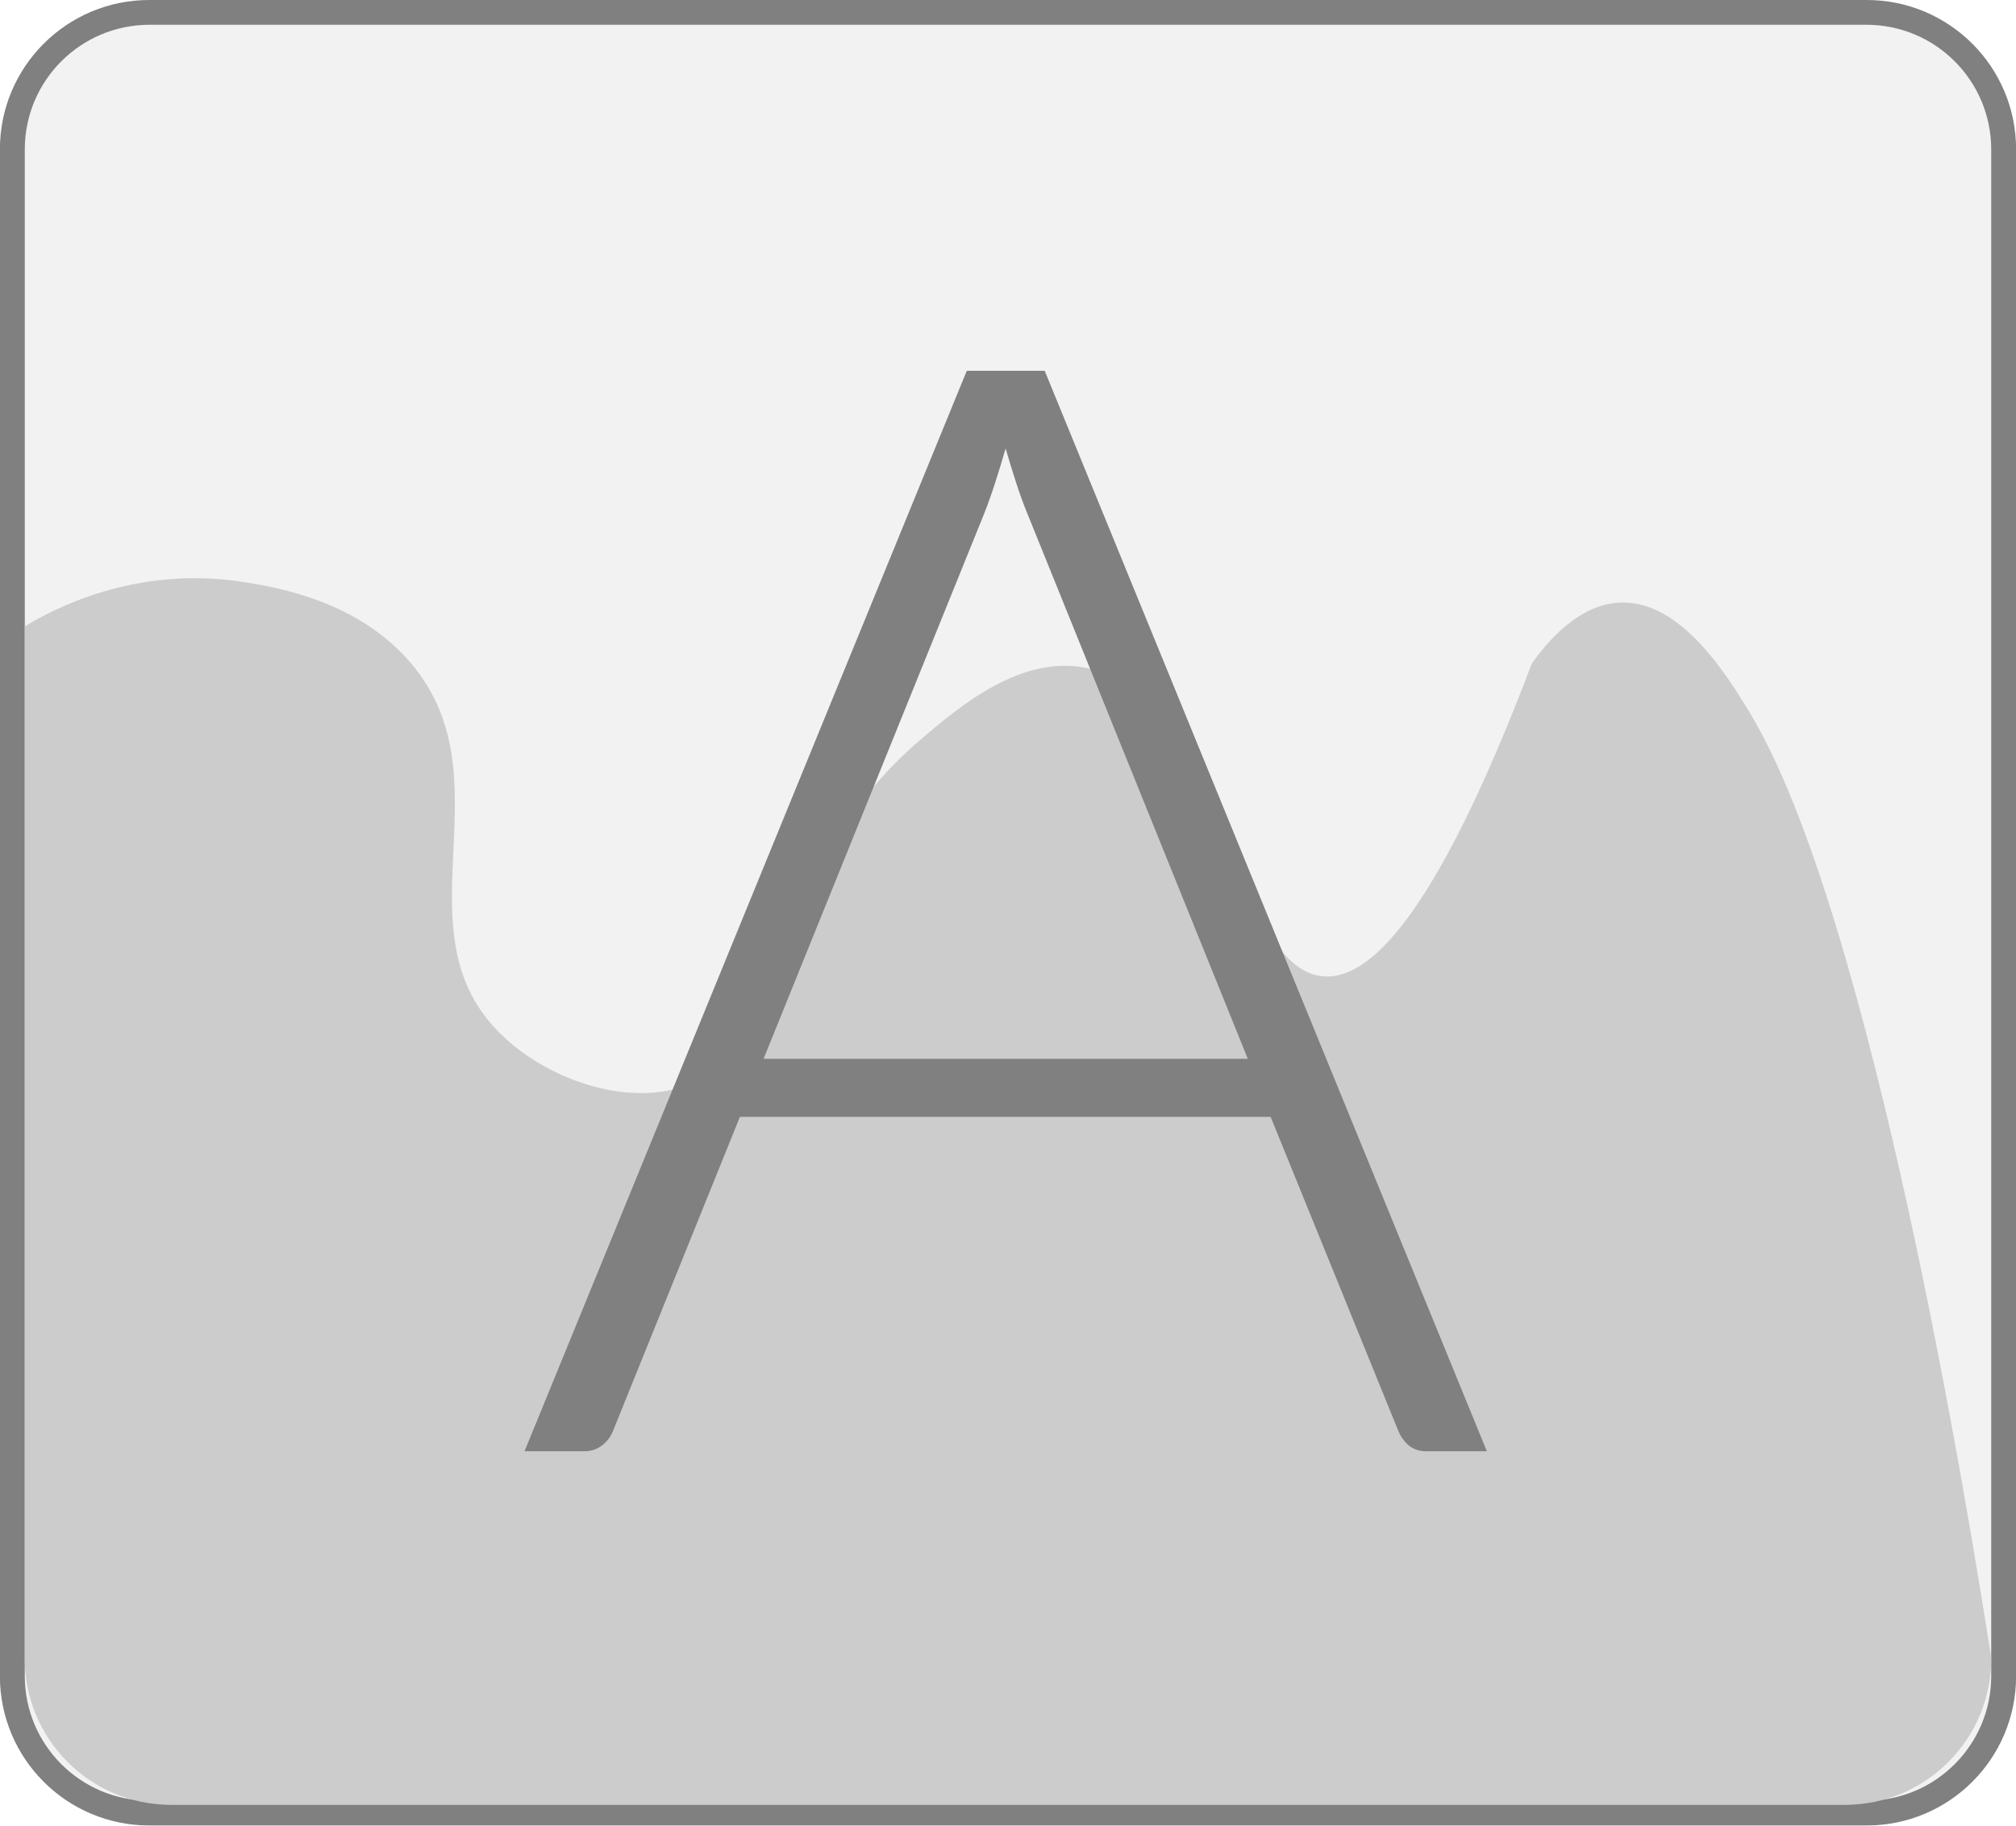
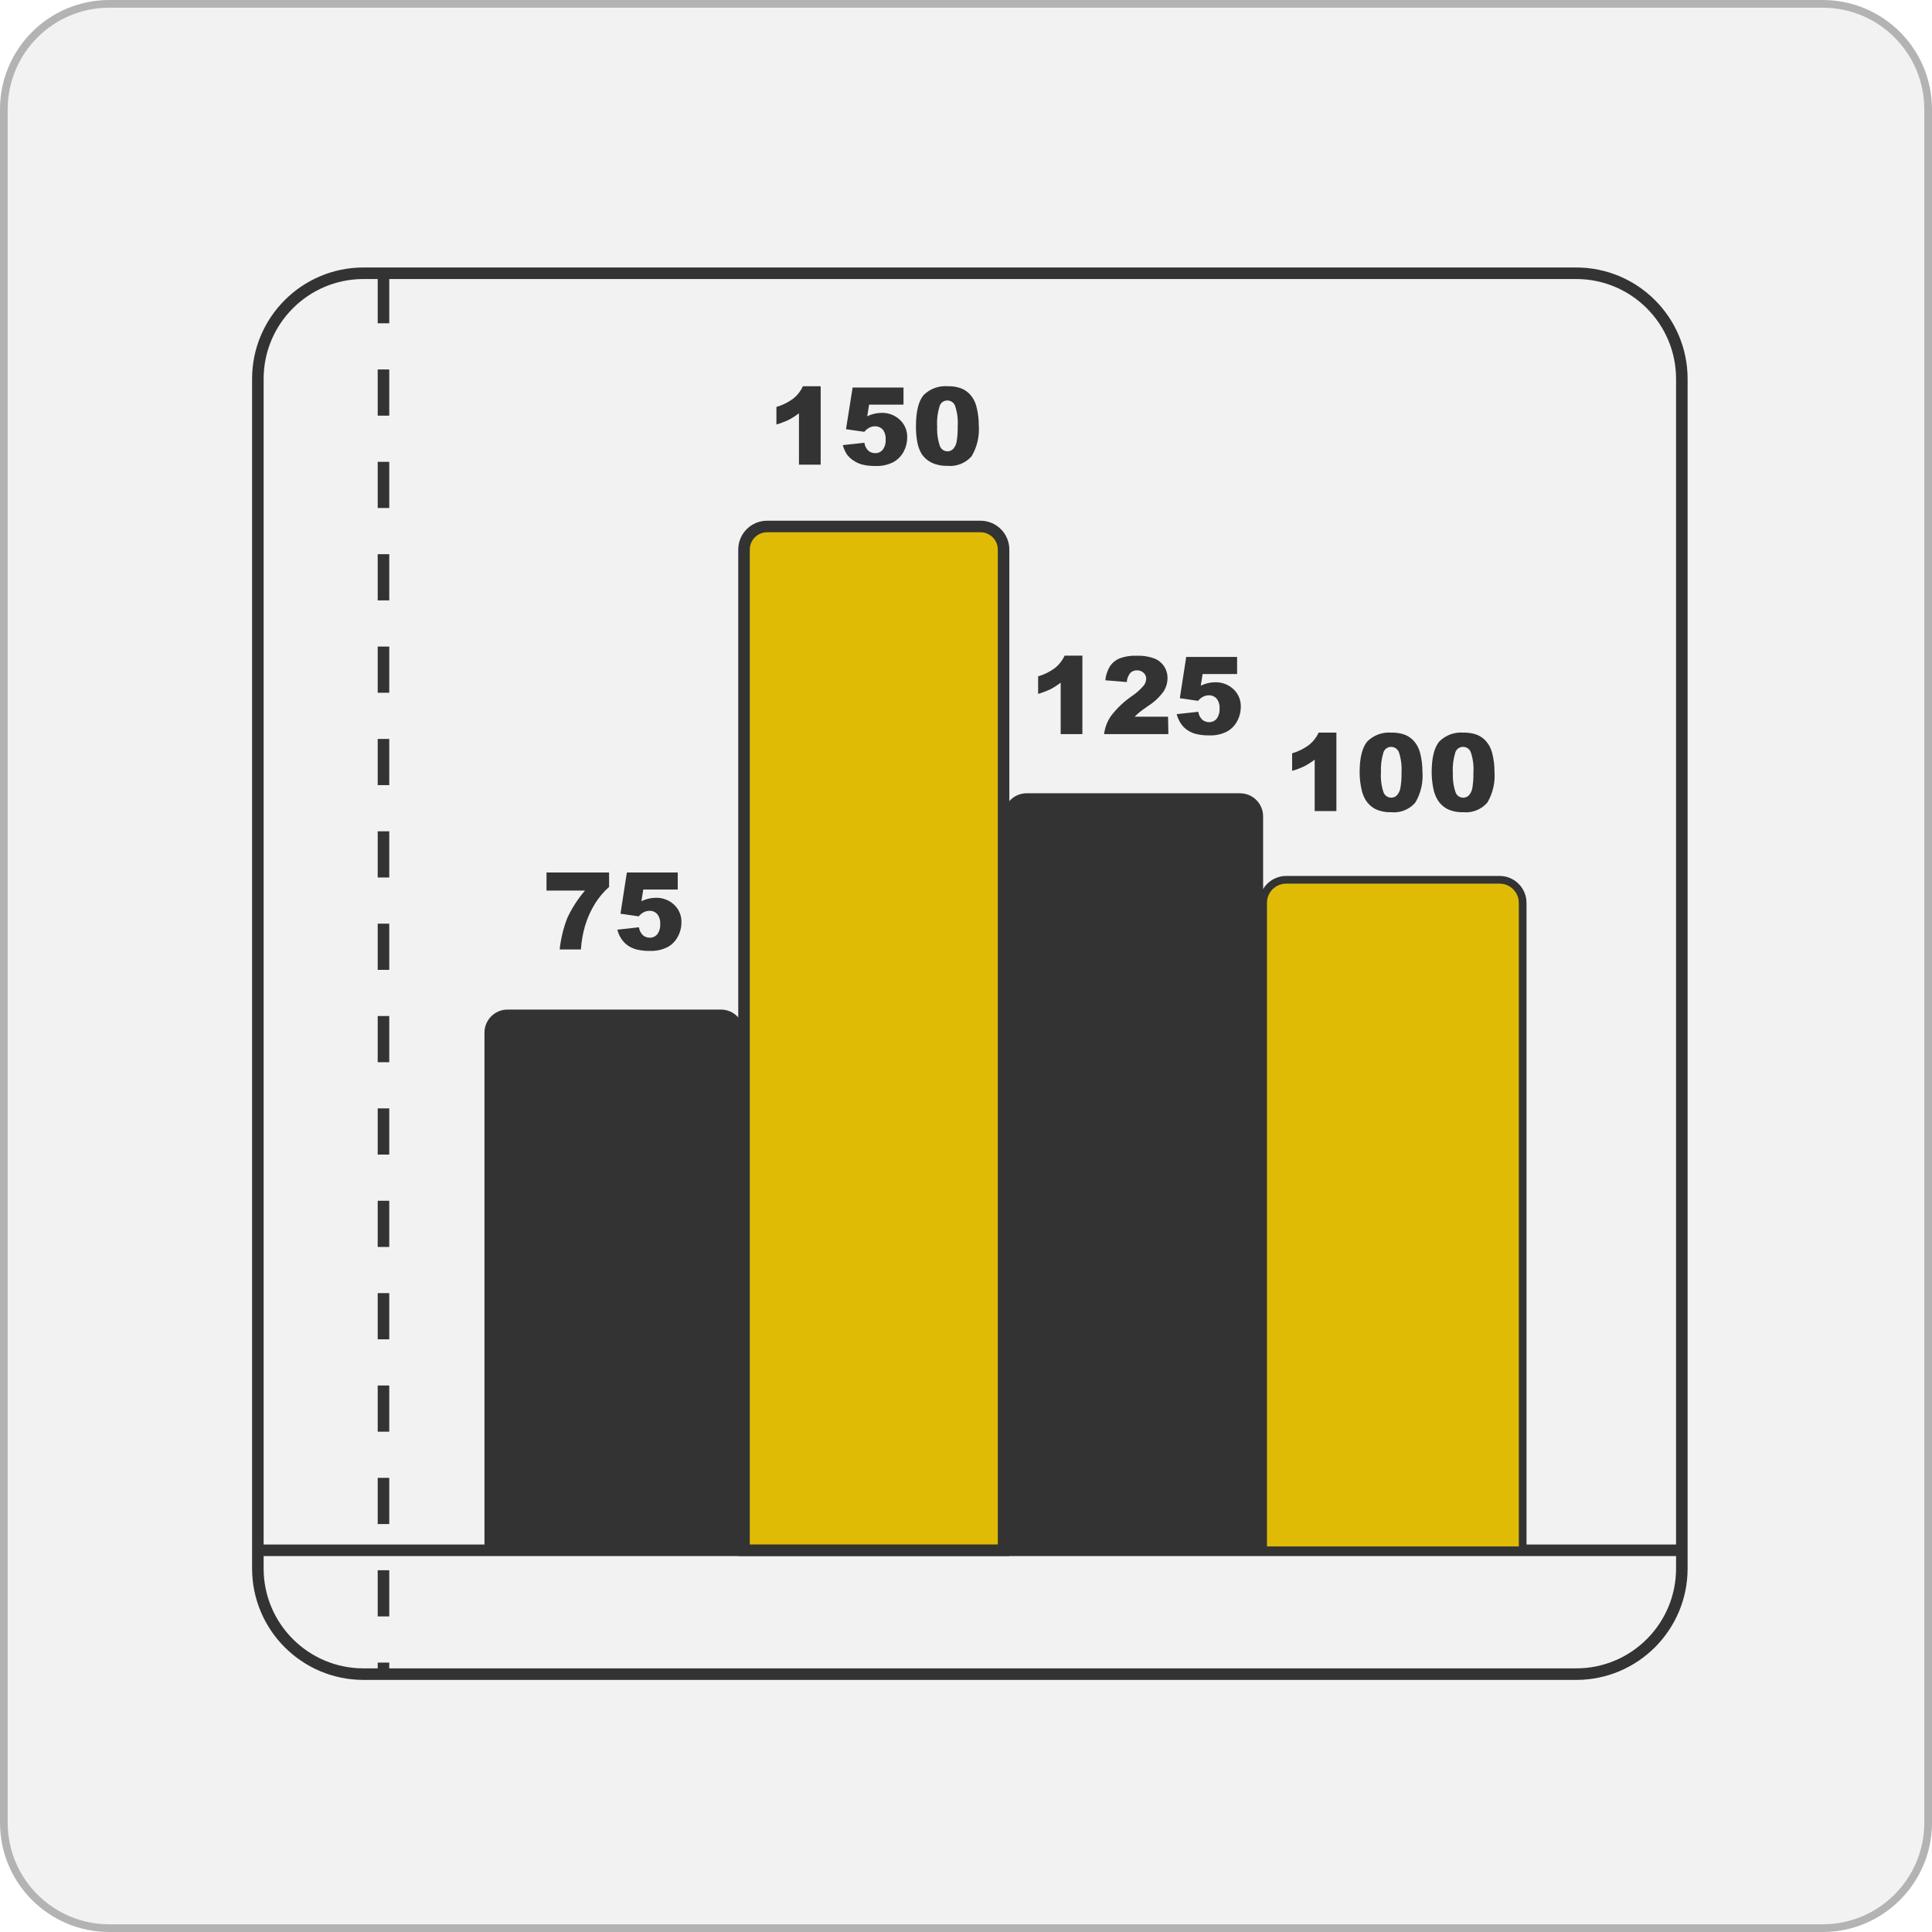
- <svg xmlns="http://www.w3.org/2000/svg" id="Layer_1" data-name="Layer 1" viewBox="0 0 423.96 384">
+ <svg xmlns="http://www.w3.org/2000/svg" id="Layer_1" data-name="Layer 1" viewBox="0 0 251 251">
  <defs>
-     <style>.cls-1{fill:#f2f2f2;}.cls-2{fill:gray;}.cls-3{fill:#ccc;}</style>
+     <style>.cls-1{fill:#f2f2f2;stroke:#b3b3b3;}.cls-1,.cls-2,.cls-3,.cls-5,.cls-6{stroke-miterlimit:10;}.cls-2,.cls-3{fill:none;}.cls-2,.cls-3,.cls-5,.cls-6{stroke:#333;}.cls-2,.cls-3,.cls-5{stroke-width:1.5px;}.cls-3{stroke-dasharray:6;}.cls-4{fill:#333;}.cls-5,.cls-6{fill:#e0bb05;}</style>
  </defs>
-   <rect class="cls-1" x="2.61" y="2.61" width="418.75" height="378.79" rx="28.81" ry="28.81" />
-   <path class="cls-2" d="M424.57,34.21a26.24,26.24,0,0,1,26.2,26.21V381.58a26.24,26.24,0,0,1-26.2,26.21H63.43a26.24,26.24,0,0,1-26.2-26.21V60.42a26.24,26.24,0,0,1,26.2-26.21H424.57m0-5.21H63.43A31.41,31.41,0,0,0,32,60.42h0V381.58A31.41,31.41,0,0,0,63.43,413H424.57A31.41,31.41,0,0,0,456,381.58h0V60.42A31.41,31.41,0,0,0,424.57,29Z" transform="translate(-32.02 -29)" />
-   <path class="cls-3" d="M37.23,160.76v217a30.77,30.77,0,0,0,30.63,30.9H420.13a30.77,30.77,0,0,0,30.64-30.89h0c-4.34-27.91-25-156.38-50.84-198.95-4.61-7.57-14.32-23.52-27.12-23.07-8.77.32-15.38,8.2-18.65,12.82-20.59,54.32-34.58,66.76-44.06,65.79-19.3-2-21.39-59.68-50-64.93-13.42-2.47-25.87,7.73-34.75,15.38-33.09,28.5-26.07,64.55-49.15,72.62-13.54,4.72-31.38-2.25-40.68-12.82-19-21.62,3-52.27-17-76-11.06-13.17-28.09-16-34.75-17.09C60.14,147.57,42.1,157.79,37.23,160.76Z" transform="translate(-32.02 -29)" />
-   <path class="cls-2" d="M344.7,334.27H332a5.56,5.56,0,0,1-3.7-1.2,8,8,0,0,1-2.24-3.13l-26.83-66H187.62l-26.66,66a7.11,7.11,0,0,1-2.25,3.05,6,6,0,0,1-3.86,1.28H142.33l93-227.27h16.39ZM192.6,251.72H294.43L248,136.85q-1.12-2.72-2.25-6.19t-2.25-7.31q-1.12,3.86-2.24,7.31c-.74,2.3-1.5,4.42-2.25,6.33Z" transform="translate(-32.02 -29)" />
+   <rect class="cls-1" x="0.5" y="0.5" width="250" height="250" rx="13.7" ry="13.7" />
+   <rect class="cls-2" x="33.5" y="35.5" width="185" height="182" rx="13.73" ry="13.73" />
+   <line class="cls-3" x1="49.82" y1="36" x2="49.82" y2="217.34" />
+   <line class="cls-2" x1="218" y1="201.41" x2="33.9" y2="201.41" />
+   <path class="cls-4" d="M65.94,131.16H93.66a3,3,0,0,1,3,3v67.25a0,0,0,0,1,0,0H62.94a0,0,0,0,1,0,0V134.16A3,3,0,0,1,65.94,131.16Z" />
+   <path class="cls-5" d="M99.66,68.4h27.72a3,3,0,0,1,3,3v130a0,0,0,0,1,0,0H96.66a0,0,0,0,1,0,0V71.4A3,3,0,0,1,99.66,68.4Z" />
+   <path class="cls-4" d="M133.38,103.06H161.1a3,3,0,0,1,3,3v95.35a0,0,0,0,1,0,0H130.38a0,0,0,0,1,0,0V106.06A3,3,0,0,1,133.38,103.06Z" />
+   <path class="cls-6" d="M167.1,114.3h27.72a3,3,0,0,1,3,3v84.11a0,0,0,0,1,0,0H164.1a0,0,0,0,1,0,0V117.3A3,3,0,0,1,167.1,114.3Z" />
+   <path class="cls-4" d="M107.62,51.18V61.37H104.8V54.69a9.37,9.37,0,0,1-1.32.85,11.25,11.25,0,0,1-1.61.61V53.87a7,7,0,0,0,2.21-1.1,4.37,4.37,0,0,0,1.23-1.59Z" transform="translate(-1 -1)" />
+   <path class="cls-4" d="M111.77,51.35h6.61v2.22h-4.47l-.24,1.51a4.24,4.24,0,0,1,.92-.33,3.94,3.94,0,0,1,.89-.11,3.32,3.32,0,0,1,2.44.91,3,3,0,0,1,.94,2.29,3.91,3.91,0,0,1-.48,1.87A3.27,3.27,0,0,1,117,61.07a4.71,4.71,0,0,1-2.26.47,7,7,0,0,1-1.7-.18,3.76,3.76,0,0,1-1.21-.56A3.38,3.38,0,0,1,111,60a4.72,4.72,0,0,1-.51-1.17l2.81-.31a1.75,1.75,0,0,0,.48,1,1.29,1.29,0,0,0,.9.35,1.21,1.21,0,0,0,1-.44,2,2,0,0,0,.38-1.32,1.92,1.92,0,0,0-.38-1.31,1.33,1.33,0,0,0-1-.42,1.68,1.68,0,0,0-.78.2,2.43,2.43,0,0,0-.62.52l-2.37-.34Z" transform="translate(-1 -1)" />
+   <path class="cls-4" d="M120,56.32c0-1.9.35-3.24,1-4a4,4,0,0,1,3.14-1.14,4.64,4.64,0,0,1,1.66.25,3.17,3.17,0,0,1,1.06.65,3.75,3.75,0,0,1,.64.84,4,4,0,0,1,.38,1,9.49,9.49,0,0,1,.28,2.34,6.87,6.87,0,0,1-.92,4,3.7,3.7,0,0,1-3.18,1.26,4.43,4.43,0,0,1-2-.4A3.29,3.29,0,0,1,120.75,60a4.65,4.65,0,0,1-.57-1.52A10.61,10.61,0,0,1,120,56.32Zm2.76,0a6.87,6.87,0,0,0,.34,2.61,1.05,1.05,0,0,0,1.72.41,1.88,1.88,0,0,0,.46-.94,10.67,10.67,0,0,0,.14-2,6.89,6.89,0,0,0-.34-2.68,1.07,1.07,0,0,0-1-.69,1.05,1.05,0,0,0-1,.7A7.51,7.51,0,0,0,122.74,56.33Z" transform="translate(-1 -1)" />
+   <path class="cls-4" d="M141.62,86.18V96.37H138.8V89.69a9.37,9.37,0,0,1-1.32.85,11.25,11.25,0,0,1-1.61.61V88.87a7,7,0,0,0,2.21-1.1,4.37,4.37,0,0,0,1.23-1.59Z" transform="translate(-1 -1)" />
+   <path class="cls-4" d="M152.79,96.37h-8.35a5.31,5.31,0,0,1,.87-2.32A11.9,11.9,0,0,1,148,91.47a7.75,7.75,0,0,0,1.57-1.38,1.51,1.51,0,0,0,.34-.89,1,1,0,0,0-.34-.79,1.2,1.2,0,0,0-.85-.32,1.18,1.18,0,0,0-.87.33,2.07,2.07,0,0,0-.46,1.19l-2.79-.23a4.37,4.37,0,0,1,.61-1.84,2.81,2.81,0,0,1,1.23-1,5.68,5.68,0,0,1,2.2-.35,6.07,6.07,0,0,1,2.29.34,2.7,2.7,0,0,1,1.75,2.58,3.17,3.17,0,0,1-.53,1.75,7.28,7.28,0,0,1-1.95,1.83c-.56.39-.94.66-1.13.82a7.82,7.82,0,0,0-.66.6h4.34Z" transform="translate(-1 -1)" />
+   <path class="cls-4" d="M155.11,86.35h6.61v2.22h-4.48L157,90.08a4.44,4.44,0,0,1,.92-.33,4.1,4.1,0,0,1,.9-.11,3.34,3.34,0,0,1,2.44.91,3,3,0,0,1,.94,2.29,3.91,3.91,0,0,1-.48,1.87,3.27,3.27,0,0,1-1.37,1.36,4.75,4.75,0,0,1-2.27.47,6.89,6.89,0,0,1-1.69-.18,3.66,3.66,0,0,1-1.21-.56,3.21,3.21,0,0,1-.8-.85,4.08,4.08,0,0,1-.51-1.17l2.81-.31a1.75,1.75,0,0,0,.48,1,1.29,1.29,0,0,0,.9.35,1.24,1.24,0,0,0,1-.44,2,2,0,0,0,.38-1.32,1.87,1.87,0,0,0-.39-1.31,1.29,1.29,0,0,0-1-.42,1.68,1.68,0,0,0-.78.2,2.27,2.27,0,0,0-.62.52l-2.37-.34Z" transform="translate(-1 -1)" />
+   <path class="cls-4" d="M174.62,96.18v10.19H171.8V99.69a9.37,9.37,0,0,1-1.32.85,11.25,11.25,0,0,1-1.61.61V98.87a7,7,0,0,0,2.21-1.1,4.37,4.37,0,0,0,1.23-1.59Z" transform="translate(-1 -1)" />
+   <path class="cls-4" d="M177.64,101.32c0-1.9.35-3.24,1-4a4,4,0,0,1,3.14-1.14,4.61,4.61,0,0,1,1.66.25,3.17,3.17,0,0,1,1.06.65,3.47,3.47,0,0,1,.64.84,4,4,0,0,1,.38,1,9.49,9.49,0,0,1,.28,2.34,6.79,6.79,0,0,1-.92,4,3.67,3.67,0,0,1-3.18,1.26,4.43,4.43,0,0,1-2-.4,3.29,3.29,0,0,1-1.28-1.18,4.44,4.44,0,0,1-.56-1.52A9.89,9.89,0,0,1,177.64,101.32Zm2.77,0a6.93,6.93,0,0,0,.33,2.61,1.07,1.07,0,0,0,1,.7,1.05,1.05,0,0,0,.73-.29,1.88,1.88,0,0,0,.46-.94,9.72,9.72,0,0,0,.15-2,7.09,7.09,0,0,0-.34-2.68,1.1,1.1,0,0,0-1-.69,1.05,1.05,0,0,0-1,.7A7.58,7.58,0,0,0,180.41,101.33Z" transform="translate(-1 -1)" />
+   <path class="cls-4" d="M187,101.32c0-1.9.35-3.24,1-4a4,4,0,0,1,3.14-1.14,4.64,4.64,0,0,1,1.66.25,3.17,3.17,0,0,1,1.06.65,3.75,3.75,0,0,1,.64.84,4,4,0,0,1,.38,1,9.49,9.49,0,0,1,.28,2.34,6.87,6.87,0,0,1-.92,4,3.7,3.7,0,0,1-3.18,1.26,4.43,4.43,0,0,1-2-.4,3.29,3.29,0,0,1-1.28-1.18,4.65,4.65,0,0,1-.57-1.52A10.61,10.61,0,0,1,187,101.32Zm2.76,0a6.87,6.87,0,0,0,.34,2.61,1.05,1.05,0,0,0,1.72.41,1.88,1.88,0,0,0,.46-.94,10.67,10.67,0,0,0,.14-2,6.89,6.89,0,0,0-.34-2.68,1.07,1.07,0,0,0-1-.69,1.05,1.05,0,0,0-1,.7A7.51,7.51,0,0,0,189.74,101.33Z" transform="translate(-1 -1)" />
+   <path class="cls-4" d="M72,114.35h8.13v1.88a10,10,0,0,0-1.77,2.07,12.2,12.2,0,0,0-1.36,3,14.46,14.46,0,0,0-.53,3.05H73.71a16.19,16.19,0,0,1,1-4.11A15.76,15.76,0,0,1,77,116.7H72Z" transform="translate(-1 -1)" />
+   <path class="cls-4" d="M82.44,114.35h6.61v2.22H84.57l-.24,1.51a4.65,4.65,0,0,1,.92-.33,4.1,4.1,0,0,1,.9-.11,3.32,3.32,0,0,1,2.44.91,3,3,0,0,1,.94,2.29,3.91,3.91,0,0,1-.48,1.87,3.27,3.27,0,0,1-1.37,1.36,4.71,4.71,0,0,1-2.26.47,6.92,6.92,0,0,1-1.7-.18,3.66,3.66,0,0,1-1.21-.56,3.38,3.38,0,0,1-.8-.85,4.08,4.08,0,0,1-.51-1.17l2.81-.31a1.75,1.75,0,0,0,.48,1,1.29,1.29,0,0,0,.9.35,1.23,1.23,0,0,0,1-.44,2,2,0,0,0,.38-1.32,1.87,1.87,0,0,0-.39-1.31,1.29,1.29,0,0,0-1-.42,1.68,1.68,0,0,0-.78.2,2.27,2.27,0,0,0-.62.52l-2.37-.34Z" transform="translate(-1 -1)" />
</svg>
